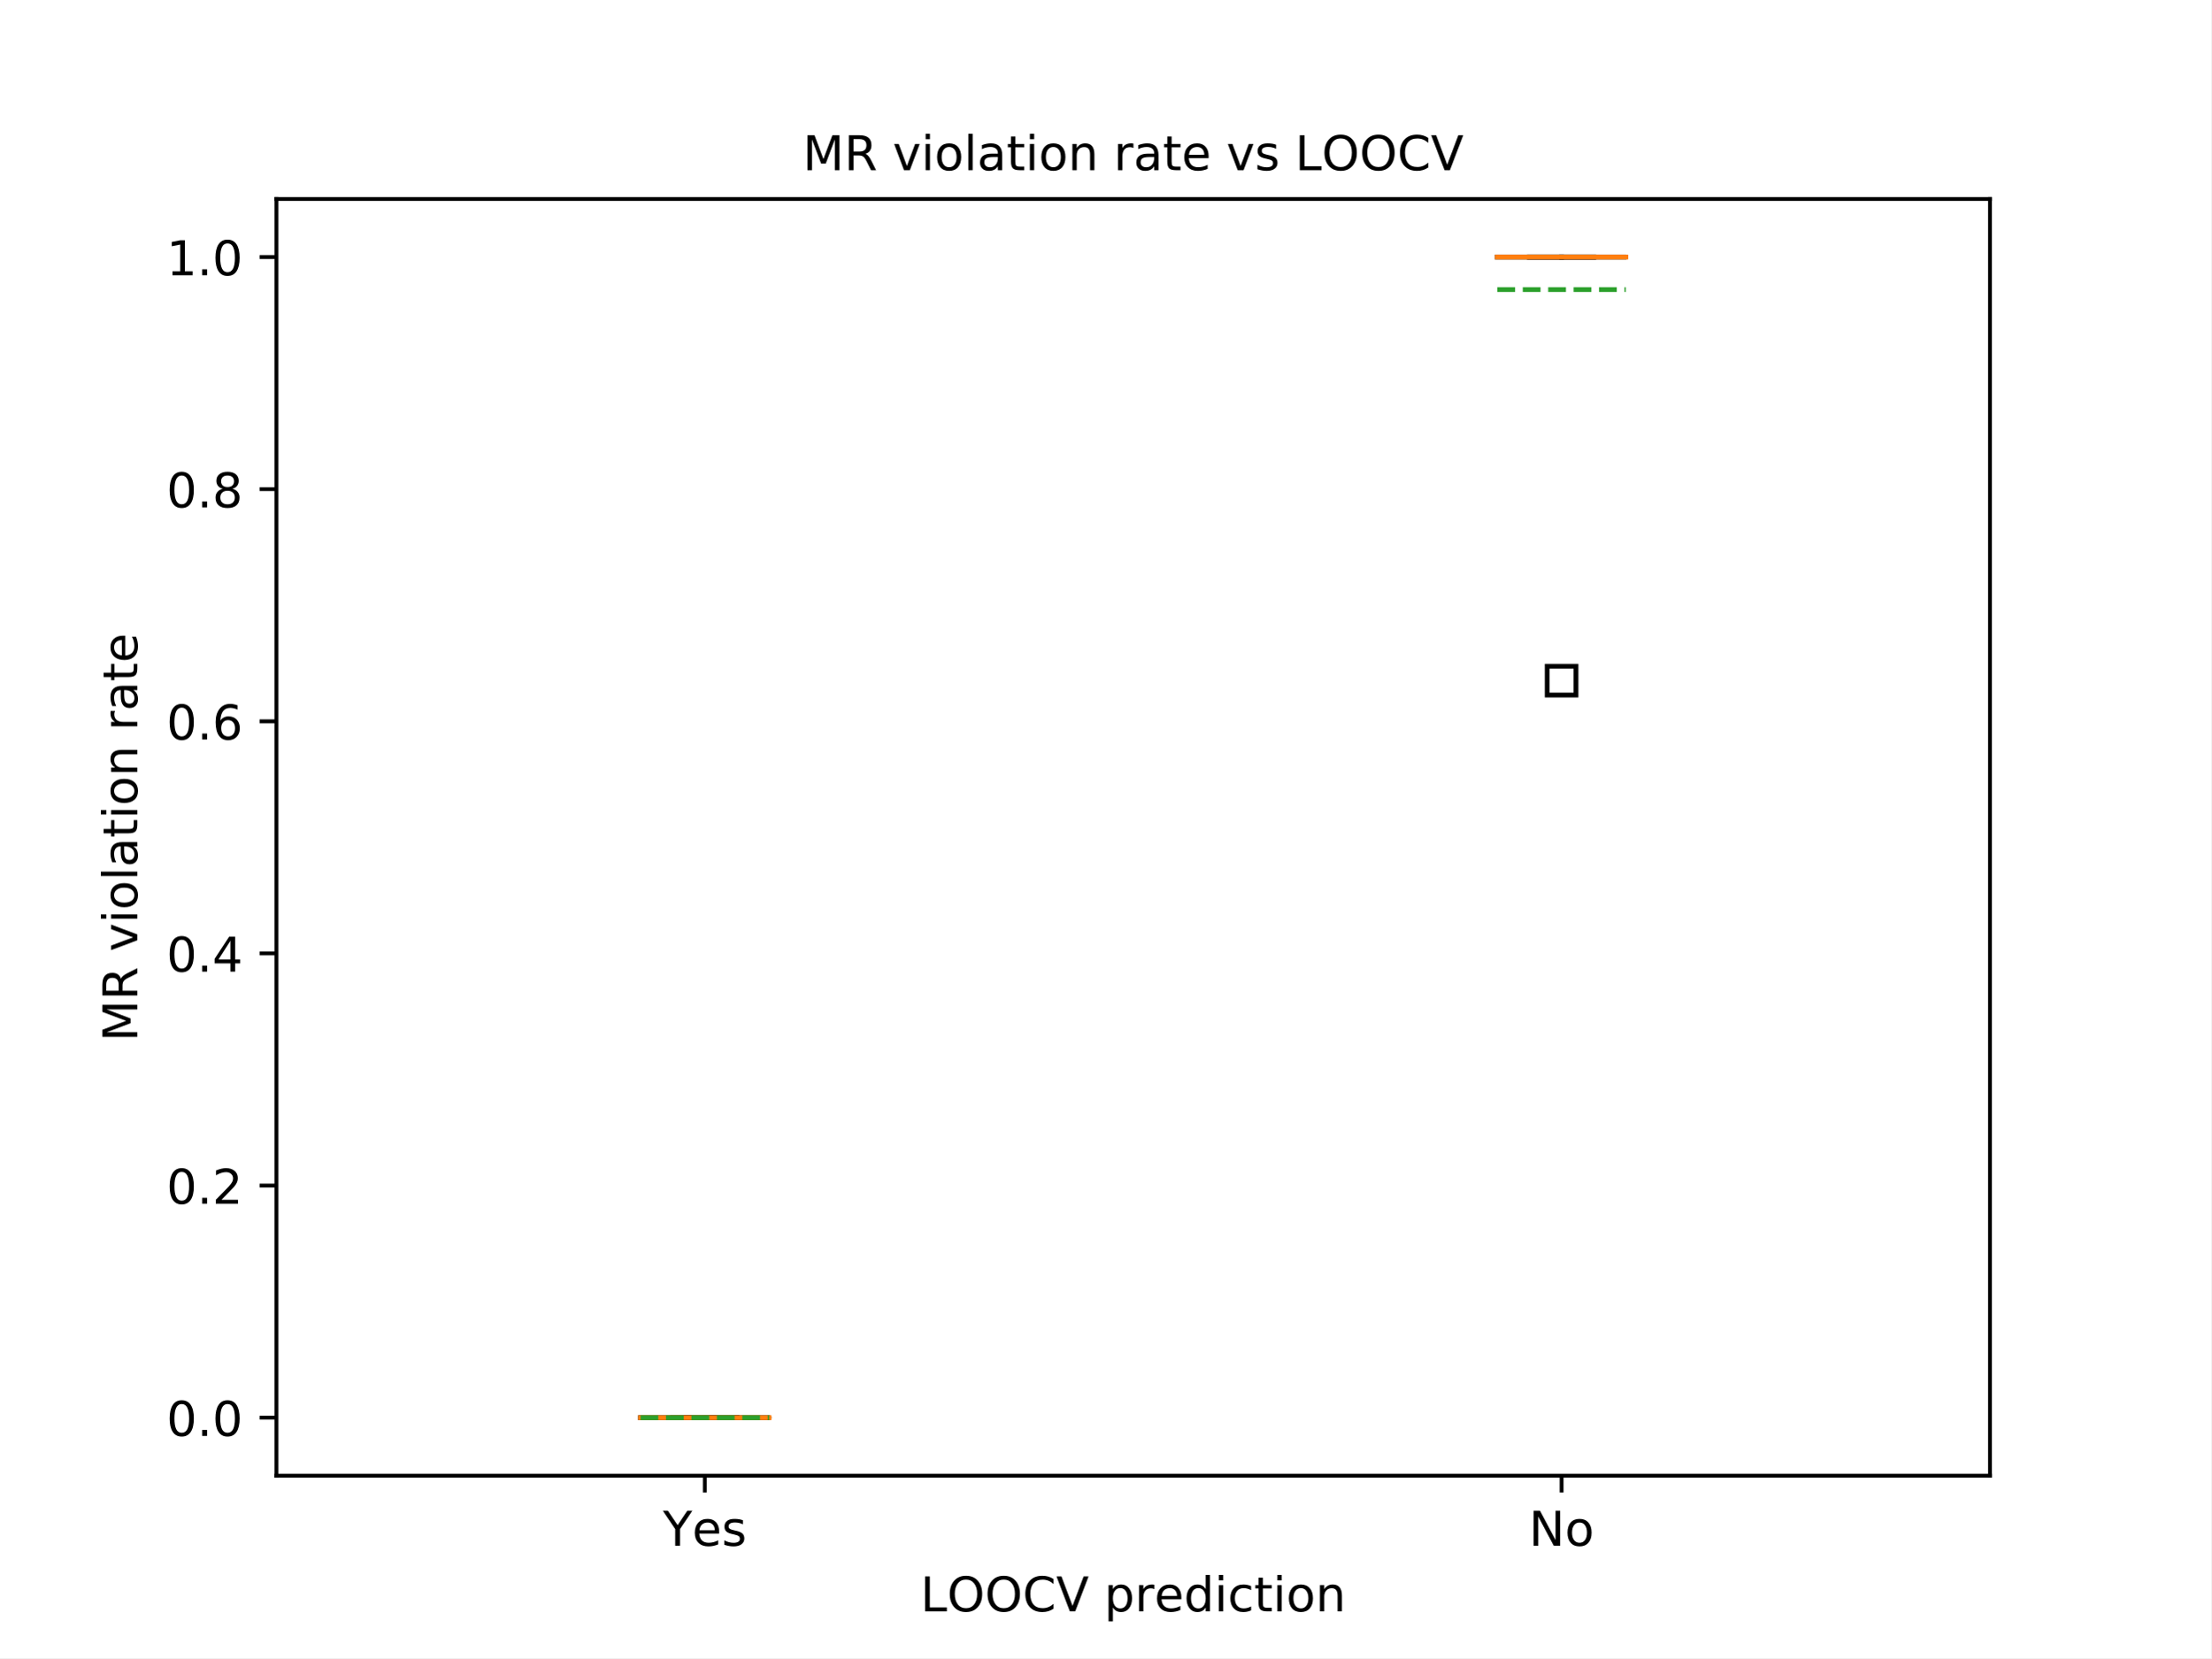
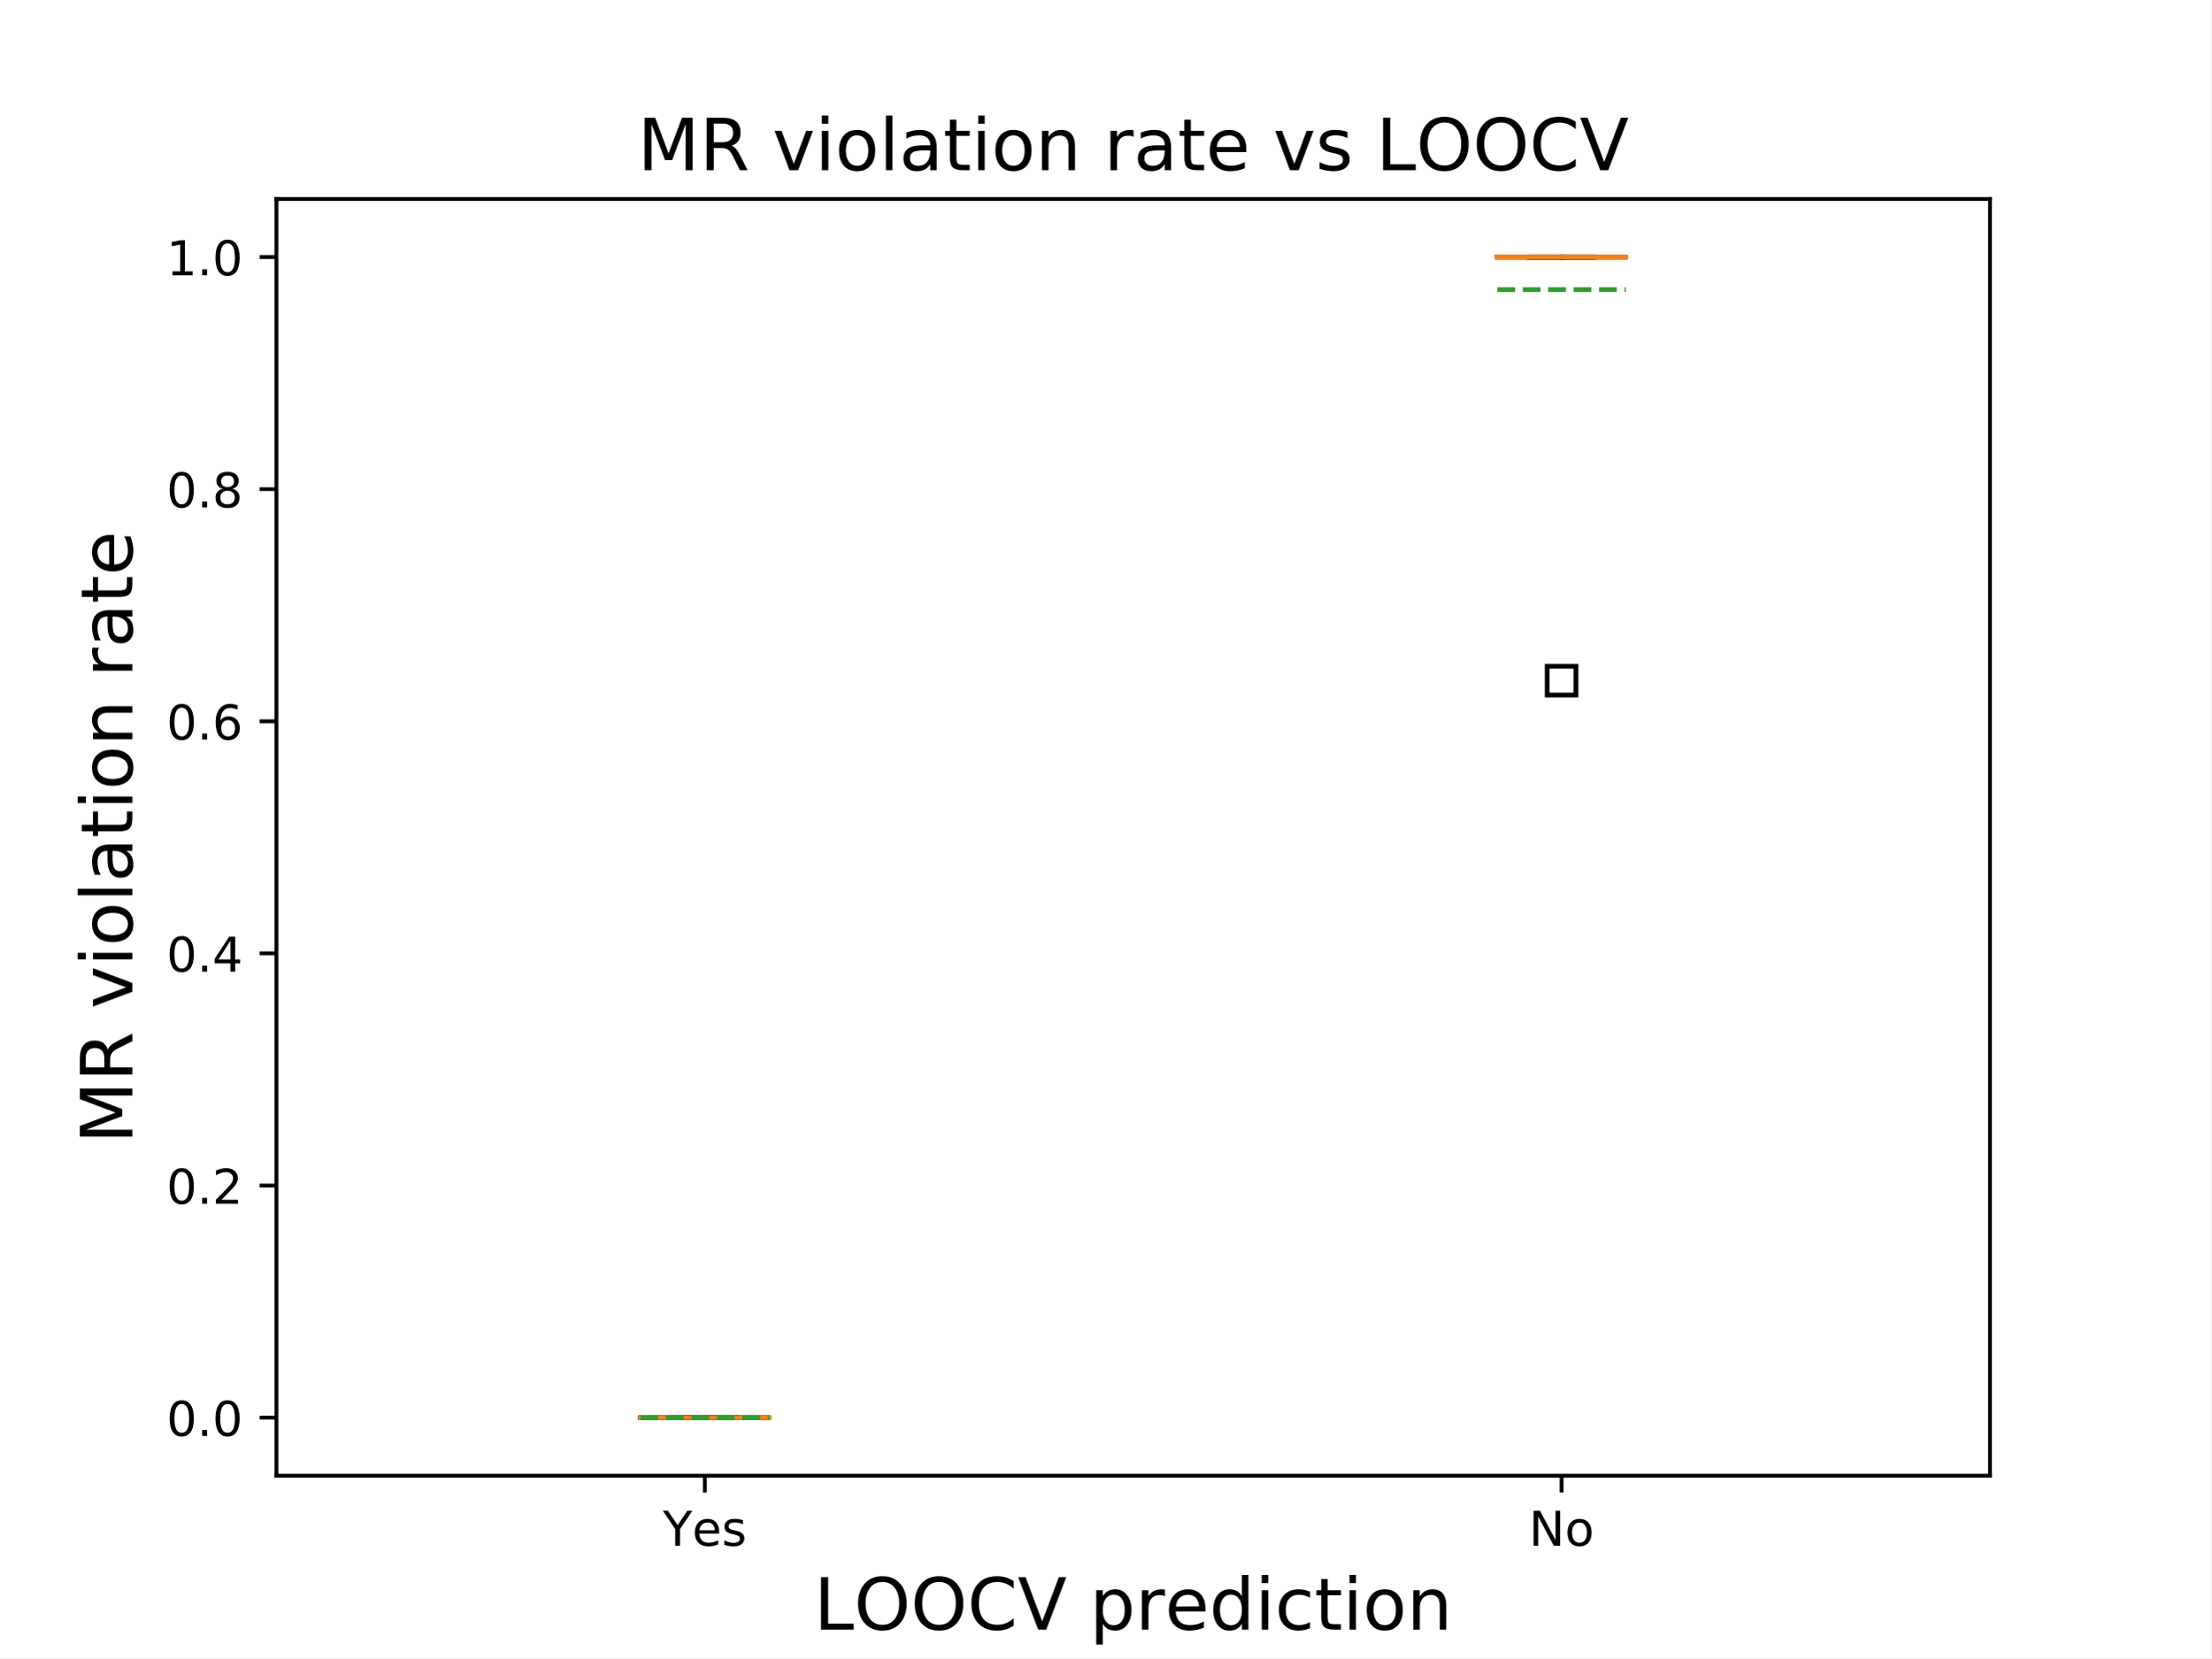
<svg xmlns="http://www.w3.org/2000/svg" xmlns:xlink="http://www.w3.org/1999/xlink" height="345.6pt" version="1.1" viewBox="0 0 460.8 345.6" width="460.8pt">
  <defs>
    <style type="text/css">
*{stroke-linecap:butt;stroke-linejoin:round;}
  </style>
  </defs>
  <g id="figure_1">
    <g id="patch_1">
      <path d="M 0 345.6  L 460.8 345.6  L 460.8 0  L 0 0  z " style="fill:#ffffff;" />
    </g>
    <g id="axes_1">
      <g id="patch_2">
        <path d="M 57.6 307.584  L 414.72 307.584  L 414.72 41.472  L 57.6 41.472  z " style="fill:#ffffff;" />
      </g>
      <g id="matplotlib.axis_1">
        <g id="xtick_1">
          <g id="line2d_1">
            <defs>
-               <path d="M 0 0  L 0 3.5  " id="m3e5a02ab1f" style="stroke:#000000;stroke-width:0.8;" />
-             </defs>
-             <g>
-               <use style="stroke:#000000;stroke-width:0.8;" x="146.88" xlink:href="#m3e5a02ab1f" y="307.584" />
+               <path d="M 0 0  L 0 3.5  " id="m64dd57a231" style="stroke:#000000;stroke-width:0.8;" />
+             </defs>
+             <g>
+               <use style="stroke:#000000;stroke-width:0.8;" x="146.88" xlink:href="#m64dd57a231" y="307.584" />
            </g>
          </g>
          <g id="text_1">
            <defs>
              <path d="M -0.203 72.906  L 10.406 72.906  L 30.609 42.922  L 50.688 72.906  L 61.281 72.906  L 35.5 34.719  L 35.5 0  L 25.594 0  L 25.594 34.719  z " id="DejaVuSans-89" />
              <path d="M 56.203 29.594  L 56.203 25.203  L 14.891 25.203  Q 15.484 15.922 20.484 11.062  Q 25.484 6.203 34.422 6.203  Q 39.594 6.203 44.453 7.469  Q 49.312 8.734 54.109 11.281  L 54.109 2.781  Q 49.266 0.734 44.188 -0.344  Q 39.109 -1.422 33.891 -1.422  Q 20.797 -1.422 13.156 6.188  Q 5.516 13.812 5.516 26.812  Q 5.516 40.234 12.766 48.109  Q 20.016 56 32.328 56  Q 43.359 56 49.781 48.891  Q 56.203 41.797 56.203 29.594  z M 47.219 32.234  Q 47.125 39.594 43.094 43.984  Q 39.062 48.391 32.422 48.391  Q 24.906 48.391 20.391 44.141  Q 15.875 39.891 15.188 32.172  z " id="DejaVuSans-101" />
              <path d="M 44.281 53.078  L 44.281 44.578  Q 40.484 46.531 36.375 47.5  Q 32.281 48.484 27.875 48.484  Q 21.188 48.484 17.844 46.438  Q 14.5 44.391 14.5 40.281  Q 14.5 37.156 16.891 35.375  Q 19.281 33.594 26.516 31.984  L 29.594 31.297  Q 39.156 29.25 43.188 25.516  Q 47.219 21.781 47.219 15.094  Q 47.219 7.469 41.188 3.016  Q 35.156 -1.422 24.609 -1.422  Q 20.219 -1.422 15.453 -0.562  Q 10.688 0.297 5.422 2  L 5.422 11.281  Q 10.406 8.688 15.234 7.391  Q 20.062 6.109 24.812 6.109  Q 31.156 6.109 34.562 8.281  Q 37.984 10.453 37.984 14.406  Q 37.984 18.062 35.516 20.016  Q 33.062 21.969 24.703 23.781  L 21.578 24.516  Q 13.234 26.266 9.516 29.906  Q 5.812 33.547 5.812 39.891  Q 5.812 47.609 11.281 51.797  Q 16.75 56 26.812 56  Q 31.781 56 36.172 55.266  Q 40.578 54.547 44.281 53.078  z " id="DejaVuSans-115" />
            </defs>
            <g transform="translate(138.155 322.1824)scale(0.1 -0.1)">
              <use xlink:href="#DejaVuSans-89" />
              <use x="60.881" xlink:href="#DejaVuSans-101" />
              <use x="122.404" xlink:href="#DejaVuSans-115" />
            </g>
          </g>
        </g>
        <g id="xtick_2">
          <g id="line2d_2">
            <g>
-               <use style="stroke:#000000;stroke-width:0.8;" x="325.44" xlink:href="#m3e5a02ab1f" y="307.584" />
+               <use style="stroke:#000000;stroke-width:0.8;" x="325.44" xlink:href="#m64dd57a231" y="307.584" />
            </g>
          </g>
          <g id="text_2">
            <defs>
              <path d="M 9.812 72.906  L 23.094 72.906  L 55.422 11.922  L 55.422 72.906  L 64.984 72.906  L 64.984 0  L 51.703 0  L 19.391 60.984  L 19.391 0  L 9.812 0  z " id="DejaVuSans-78" />
              <path d="M 30.609 48.391  Q 23.391 48.391 19.188 42.75  Q 14.984 37.109 14.984 27.297  Q 14.984 17.484 19.156 11.844  Q 23.344 6.203 30.609 6.203  Q 37.797 6.203 41.984 11.859  Q 46.188 17.531 46.188 27.297  Q 46.188 37.016 41.984 42.703  Q 37.797 48.391 30.609 48.391  z M 30.609 56  Q 42.328 56 49.016 48.375  Q 55.719 40.766 55.719 27.297  Q 55.719 13.875 49.016 6.219  Q 42.328 -1.422 30.609 -1.422  Q 18.844 -1.422 12.172 6.219  Q 5.516 13.875 5.516 27.297  Q 5.516 40.766 12.172 48.375  Q 18.844 56 30.609 56  z " id="DejaVuSans-111" />
            </defs>
            <g transform="translate(318.64 322.1824)scale(0.1 -0.1)">
              <use xlink:href="#DejaVuSans-78" />
              <use x="74.805" xlink:href="#DejaVuSans-111" />
            </g>
          </g>
        </g>
        <g id="text_3">
          <defs>
            <path d="M 9.812 72.906  L 19.672 72.906  L 19.672 8.297  L 55.172 8.297  L 55.172 0  L 9.812 0  z " id="DejaVuSans-76" />
            <path d="M 39.406 66.219  Q 28.656 66.219 22.328 58.203  Q 16.016 50.203 16.016 36.375  Q 16.016 22.609 22.328 14.594  Q 28.656 6.594 39.406 6.594  Q 50.141 6.594 56.422 14.594  Q 62.703 22.609 62.703 36.375  Q 62.703 50.203 56.422 58.203  Q 50.141 66.219 39.406 66.219  z M 39.406 74.219  Q 54.734 74.219 63.906 63.938  Q 73.094 53.656 73.094 36.375  Q 73.094 19.141 63.906 8.859  Q 54.734 -1.422 39.406 -1.422  Q 24.031 -1.422 14.812 8.828  Q 5.609 19.094 5.609 36.375  Q 5.609 53.656 14.812 63.938  Q 24.031 74.219 39.406 74.219  z " id="DejaVuSans-79" />
            <path d="M 64.406 67.281  L 64.406 56.891  Q 59.422 61.531 53.781 63.812  Q 48.141 66.109 41.797 66.109  Q 29.297 66.109 22.656 58.469  Q 16.016 50.828 16.016 36.375  Q 16.016 21.969 22.656 14.328  Q 29.297 6.688 41.797 6.688  Q 48.141 6.688 53.781 8.984  Q 59.422 11.281 64.406 15.922  L 64.406 5.609  Q 59.234 2.094 53.438 0.328  Q 47.656 -1.422 41.219 -1.422  Q 24.656 -1.422 15.125 8.703  Q 5.609 18.844 5.609 36.375  Q 5.609 53.953 15.125 64.078  Q 24.656 74.219 41.219 74.219  Q 47.75 74.219 53.531 72.484  Q 59.328 70.75 64.406 67.281  z " id="DejaVuSans-67" />
            <path d="M 28.609 0  L 0.781 72.906  L 11.078 72.906  L 34.188 11.531  L 57.328 72.906  L 67.578 72.906  L 39.797 0  z " id="DejaVuSans-86" />
            <path id="DejaVuSans-32" />
            <path d="M 18.109 8.203  L 18.109 -20.797  L 9.078 -20.797  L 9.078 54.688  L 18.109 54.688  L 18.109 46.391  Q 20.953 51.266 25.266 53.625  Q 29.594 56 35.594 56  Q 45.562 56 51.781 48.094  Q 58.016 40.188 58.016 27.297  Q 58.016 14.406 51.781 6.484  Q 45.562 -1.422 35.594 -1.422  Q 29.594 -1.422 25.266 0.953  Q 20.953 3.328 18.109 8.203  z M 48.688 27.297  Q 48.688 37.203 44.609 42.844  Q 40.531 48.484 33.406 48.484  Q 26.266 48.484 22.188 42.844  Q 18.109 37.203 18.109 27.297  Q 18.109 17.391 22.188 11.75  Q 26.266 6.109 33.406 6.109  Q 40.531 6.109 44.609 11.75  Q 48.688 17.391 48.688 27.297  z " id="DejaVuSans-112" />
            <path d="M 41.109 46.297  Q 39.594 47.172 37.812 47.578  Q 36.031 48 33.891 48  Q 26.266 48 22.188 43.047  Q 18.109 38.094 18.109 28.812  L 18.109 0  L 9.078 0  L 9.078 54.688  L 18.109 54.688  L 18.109 46.188  Q 20.953 51.172 25.484 53.578  Q 30.031 56 36.531 56  Q 37.453 56 38.578 55.875  Q 39.703 55.766 41.062 55.516  z " id="DejaVuSans-114" />
            <path d="M 45.406 46.391  L 45.406 75.984  L 54.391 75.984  L 54.391 0  L 45.406 0  L 45.406 8.203  Q 42.578 3.328 38.25 0.953  Q 33.938 -1.422 27.875 -1.422  Q 17.969 -1.422 11.734 6.484  Q 5.516 14.406 5.516 27.297  Q 5.516 40.188 11.734 48.094  Q 17.969 56 27.875 56  Q 33.938 56 38.25 53.625  Q 42.578 51.266 45.406 46.391  z M 14.797 27.297  Q 14.797 17.391 18.875 11.75  Q 22.953 6.109 30.078 6.109  Q 37.203 6.109 41.297 11.75  Q 45.406 17.391 45.406 27.297  Q 45.406 37.203 41.297 42.844  Q 37.203 48.484 30.078 48.484  Q 22.953 48.484 18.875 42.844  Q 14.797 37.203 14.797 27.297  z " id="DejaVuSans-100" />
            <path d="M 9.422 54.688  L 18.406 54.688  L 18.406 0  L 9.422 0  z M 9.422 75.984  L 18.406 75.984  L 18.406 64.594  L 9.422 64.594  z " id="DejaVuSans-105" />
            <path d="M 48.781 52.594  L 48.781 44.188  Q 44.969 46.297 41.141 47.344  Q 37.312 48.391 33.406 48.391  Q 24.656 48.391 19.812 42.844  Q 14.984 37.312 14.984 27.297  Q 14.984 17.281 19.812 11.734  Q 24.656 6.203 33.406 6.203  Q 37.312 6.203 41.141 7.25  Q 44.969 8.297 48.781 10.406  L 48.781 2.094  Q 45.016 0.344 40.984 -0.531  Q 36.969 -1.422 32.422 -1.422  Q 20.062 -1.422 12.781 6.344  Q 5.516 14.109 5.516 27.297  Q 5.516 40.672 12.859 48.328  Q 20.219 56 33.016 56  Q 37.156 56 41.109 55.141  Q 45.062 54.297 48.781 52.594  z " id="DejaVuSans-99" />
            <path d="M 18.312 70.219  L 18.312 54.688  L 36.812 54.688  L 36.812 47.703  L 18.312 47.703  L 18.312 18.016  Q 18.312 11.328 20.141 9.422  Q 21.969 7.516 27.594 7.516  L 36.812 7.516  L 36.812 0  L 27.594 0  Q 17.188 0 13.234 3.875  Q 9.281 7.766 9.281 18.016  L 9.281 47.703  L 2.688 47.703  L 2.688 54.688  L 9.281 54.688  L 9.281 70.219  z " id="DejaVuSans-116" />
            <path d="M 54.891 33.016  L 54.891 0  L 45.906 0  L 45.906 32.719  Q 45.906 40.484 42.875 44.328  Q 39.844 48.188 33.797 48.188  Q 26.516 48.188 22.312 43.547  Q 18.109 38.922 18.109 30.906  L 18.109 0  L 9.078 0  L 9.078 54.688  L 18.109 54.688  L 18.109 46.188  Q 21.344 51.125 25.703 53.562  Q 30.078 56 35.797 56  Q 45.219 56 50.047 50.172  Q 54.891 44.344 54.891 33.016  z " id="DejaVuSans-110" />
          </defs>
-           <g transform="translate(191.8092 335.8606)scale(0.1 -0.1)">
+           <g transform="translate(169.6338 339.6598)scale(0.15 -0.15)">
            <use xlink:href="#DejaVuSans-76" />
            <use x="55.666" xlink:href="#DejaVuSans-79" />
            <use x="134.377" xlink:href="#DejaVuSans-79" />
            <use x="213.088" xlink:href="#DejaVuSans-67" />
            <use x="282.912" xlink:href="#DejaVuSans-86" />
            <use x="351.32" xlink:href="#DejaVuSans-32" />
            <use x="383.107" xlink:href="#DejaVuSans-112" />
            <use x="446.584" xlink:href="#DejaVuSans-114" />
            <use x="487.666" xlink:href="#DejaVuSans-101" />
            <use x="549.189" xlink:href="#DejaVuSans-100" />
            <use x="612.666" xlink:href="#DejaVuSans-105" />
            <use x="640.449" xlink:href="#DejaVuSans-99" />
            <use x="695.43" xlink:href="#DejaVuSans-116" />
            <use x="734.639" xlink:href="#DejaVuSans-105" />
            <use x="762.422" xlink:href="#DejaVuSans-111" />
            <use x="823.604" xlink:href="#DejaVuSans-110" />
          </g>
        </g>
      </g>
      <g id="matplotlib.axis_2">
        <g id="ytick_1">
          <g id="line2d_3">
            <defs>
-               <path d="M 0 0  L -3.5 0  " id="meee8b9c2b5" style="stroke:#000000;stroke-width:0.8;" />
-             </defs>
-             <g>
-               <use style="stroke:#000000;stroke-width:0.8;" x="57.6" xlink:href="#meee8b9c2b5" y="295.488" />
+               <path d="M 0 0  L -3.5 0  " id="mfac6de0a2a" style="stroke:#000000;stroke-width:0.8;" />
+             </defs>
+             <g>
+               <use style="stroke:#000000;stroke-width:0.8;" x="57.6" xlink:href="#mfac6de0a2a" y="295.488" />
            </g>
          </g>
          <g id="text_4">
            <defs>
              <path d="M 31.781 66.406  Q 24.172 66.406 20.328 58.906  Q 16.5 51.422 16.5 36.375  Q 16.5 21.391 20.328 13.891  Q 24.172 6.391 31.781 6.391  Q 39.453 6.391 43.281 13.891  Q 47.125 21.391 47.125 36.375  Q 47.125 51.422 43.281 58.906  Q 39.453 66.406 31.781 66.406  z M 31.781 74.219  Q 44.047 74.219 50.516 64.516  Q 56.984 54.828 56.984 36.375  Q 56.984 17.969 50.516 8.266  Q 44.047 -1.422 31.781 -1.422  Q 19.531 -1.422 13.062 8.266  Q 6.594 17.969 6.594 36.375  Q 6.594 54.828 13.062 64.516  Q 19.531 74.219 31.781 74.219  z " id="DejaVuSans-48" />
              <path d="M 10.688 12.406  L 21 12.406  L 21 0  L 10.688 0  z " id="DejaVuSans-46" />
            </defs>
            <g transform="translate(34.69687 299.2872)scale(0.1 -0.1)">
              <use xlink:href="#DejaVuSans-48" />
              <use x="63.623" xlink:href="#DejaVuSans-46" />
              <use x="95.41" xlink:href="#DejaVuSans-48" />
            </g>
          </g>
        </g>
        <g id="ytick_2">
          <g id="line2d_4">
            <g>
-               <use style="stroke:#000000;stroke-width:0.8;" x="57.6" xlink:href="#meee8b9c2b5" y="247.104" />
+               <use style="stroke:#000000;stroke-width:0.8;" x="57.6" xlink:href="#mfac6de0a2a" y="247.104" />
            </g>
          </g>
          <g id="text_5">
            <defs>
              <path d="M 19.188 8.297  L 53.609 8.297  L 53.609 0  L 7.328 0  L 7.328 8.297  Q 12.938 14.109 22.625 23.891  Q 32.328 33.688 34.812 36.531  Q 39.547 41.844 41.422 45.531  Q 43.312 49.219 43.312 52.781  Q 43.312 58.594 39.234 62.25  Q 35.156 65.922 28.609 65.922  Q 23.969 65.922 18.812 64.312  Q 13.672 62.703 7.812 59.422  L 7.812 69.391  Q 13.766 71.781 18.938 73  Q 24.125 74.219 28.422 74.219  Q 39.75 74.219 46.484 68.547  Q 53.219 62.891 53.219 53.422  Q 53.219 48.922 51.531 44.891  Q 49.859 40.875 45.406 35.406  Q 44.188 33.984 37.641 27.219  Q 31.109 20.453 19.188 8.297  z " id="DejaVuSans-50" />
            </defs>
            <g transform="translate(34.69687 250.9032)scale(0.1 -0.1)">
              <use xlink:href="#DejaVuSans-48" />
              <use x="63.623" xlink:href="#DejaVuSans-46" />
              <use x="95.41" xlink:href="#DejaVuSans-50" />
            </g>
          </g>
        </g>
        <g id="ytick_3">
          <g id="line2d_5">
            <g>
-               <use style="stroke:#000000;stroke-width:0.8;" x="57.6" xlink:href="#meee8b9c2b5" y="198.72" />
+               <use style="stroke:#000000;stroke-width:0.8;" x="57.6" xlink:href="#mfac6de0a2a" y="198.72" />
            </g>
          </g>
          <g id="text_6">
            <defs>
              <path d="M 37.797 64.312  L 12.891 25.391  L 37.797 25.391  z M 35.203 72.906  L 47.609 72.906  L 47.609 25.391  L 58.016 25.391  L 58.016 17.188  L 47.609 17.188  L 47.609 0  L 37.797 0  L 37.797 17.188  L 4.891 17.188  L 4.891 26.703  z " id="DejaVuSans-52" />
            </defs>
            <g transform="translate(34.69687 202.5192)scale(0.1 -0.1)">
              <use xlink:href="#DejaVuSans-48" />
              <use x="63.623" xlink:href="#DejaVuSans-46" />
              <use x="95.41" xlink:href="#DejaVuSans-52" />
            </g>
          </g>
        </g>
        <g id="ytick_4">
          <g id="line2d_6">
            <g>
-               <use style="stroke:#000000;stroke-width:0.8;" x="57.6" xlink:href="#meee8b9c2b5" y="150.336" />
+               <use style="stroke:#000000;stroke-width:0.8;" x="57.6" xlink:href="#mfac6de0a2a" y="150.336" />
            </g>
          </g>
          <g id="text_7">
            <defs>
              <path d="M 33.016 40.375  Q 26.375 40.375 22.484 35.828  Q 18.609 31.297 18.609 23.391  Q 18.609 15.531 22.484 10.953  Q 26.375 6.391 33.016 6.391  Q 39.656 6.391 43.531 10.953  Q 47.406 15.531 47.406 23.391  Q 47.406 31.297 43.531 35.828  Q 39.656 40.375 33.016 40.375  z M 52.594 71.297  L 52.594 62.312  Q 48.875 64.062 45.094 64.984  Q 41.312 65.922 37.594 65.922  Q 27.828 65.922 22.672 59.328  Q 17.531 52.734 16.797 39.406  Q 19.672 43.656 24.016 45.922  Q 28.375 48.188 33.594 48.188  Q 44.578 48.188 50.953 41.516  Q 57.328 34.859 57.328 23.391  Q 57.328 12.156 50.688 5.359  Q 44.047 -1.422 33.016 -1.422  Q 20.359 -1.422 13.672 8.266  Q 6.984 17.969 6.984 36.375  Q 6.984 53.656 15.188 63.938  Q 23.391 74.219 37.203 74.219  Q 40.922 74.219 44.703 73.484  Q 48.484 72.75 52.594 71.297  z " id="DejaVuSans-54" />
            </defs>
            <g transform="translate(34.69687 154.1352)scale(0.1 -0.1)">
              <use xlink:href="#DejaVuSans-48" />
              <use x="63.623" xlink:href="#DejaVuSans-46" />
              <use x="95.41" xlink:href="#DejaVuSans-54" />
            </g>
          </g>
        </g>
        <g id="ytick_5">
          <g id="line2d_7">
            <g>
-               <use style="stroke:#000000;stroke-width:0.8;" x="57.6" xlink:href="#meee8b9c2b5" y="101.952" />
+               <use style="stroke:#000000;stroke-width:0.8;" x="57.6" xlink:href="#mfac6de0a2a" y="101.952" />
            </g>
          </g>
          <g id="text_8">
            <defs>
              <path d="M 31.781 34.625  Q 24.75 34.625 20.719 30.859  Q 16.703 27.094 16.703 20.516  Q 16.703 13.922 20.719 10.156  Q 24.75 6.391 31.781 6.391  Q 38.812 6.391 42.859 10.172  Q 46.922 13.969 46.922 20.516  Q 46.922 27.094 42.891 30.859  Q 38.875 34.625 31.781 34.625  z M 21.922 38.812  Q 15.578 40.375 12.031 44.719  Q 8.5 49.078 8.5 55.328  Q 8.5 64.062 14.719 69.141  Q 20.953 74.219 31.781 74.219  Q 42.672 74.219 48.875 69.141  Q 55.078 64.062 55.078 55.328  Q 55.078 49.078 51.531 44.719  Q 48 40.375 41.703 38.812  Q 48.828 37.156 52.797 32.312  Q 56.781 27.484 56.781 20.516  Q 56.781 9.906 50.312 4.234  Q 43.844 -1.422 31.781 -1.422  Q 19.734 -1.422 13.25 4.234  Q 6.781 9.906 6.781 20.516  Q 6.781 27.484 10.781 32.312  Q 14.797 37.156 21.922 38.812  z M 18.312 54.391  Q 18.312 48.734 21.844 45.562  Q 25.391 42.391 31.781 42.391  Q 38.141 42.391 41.719 45.562  Q 45.312 48.734 45.312 54.391  Q 45.312 60.062 41.719 63.234  Q 38.141 66.406 31.781 66.406  Q 25.391 66.406 21.844 63.234  Q 18.312 60.062 18.312 54.391  z " id="DejaVuSans-56" />
            </defs>
            <g transform="translate(34.69687 105.7512)scale(0.1 -0.1)">
              <use xlink:href="#DejaVuSans-48" />
              <use x="63.623" xlink:href="#DejaVuSans-46" />
              <use x="95.41" xlink:href="#DejaVuSans-56" />
            </g>
          </g>
        </g>
        <g id="ytick_6">
          <g id="line2d_8">
            <g>
-               <use style="stroke:#000000;stroke-width:0.8;" x="57.6" xlink:href="#meee8b9c2b5" y="53.568" />
+               <use style="stroke:#000000;stroke-width:0.8;" x="57.6" xlink:href="#mfac6de0a2a" y="53.568" />
            </g>
          </g>
          <g id="text_9">
            <defs>
              <path d="M 12.406 8.297  L 28.516 8.297  L 28.516 63.922  L 10.984 60.406  L 10.984 69.391  L 28.422 72.906  L 38.281 72.906  L 38.281 8.297  L 54.391 8.297  L 54.391 0  L 12.406 0  z " id="DejaVuSans-49" />
            </defs>
            <g transform="translate(34.69687 57.36722)scale(0.1 -0.1)">
              <use xlink:href="#DejaVuSans-49" />
              <use x="63.623" xlink:href="#DejaVuSans-46" />
              <use x="95.41" xlink:href="#DejaVuSans-48" />
            </g>
          </g>
        </g>
        <g id="text_10">
          <defs>
            <path d="M 9.812 72.906  L 24.516 72.906  L 43.109 23.297  L 61.812 72.906  L 76.516 72.906  L 76.516 0  L 66.891 0  L 66.891 64.016  L 48.094 14.016  L 38.188 14.016  L 19.391 64.016  L 19.391 0  L 9.812 0  z " id="DejaVuSans-77" />
            <path d="M 44.391 34.188  Q 47.562 33.109 50.562 29.594  Q 53.562 26.078 56.594 19.922  L 66.609 0  L 56 0  L 46.688 18.703  Q 43.062 26.031 39.672 28.422  Q 36.281 30.812 30.422 30.812  L 19.672 30.812  L 19.672 0  L 9.812 0  L 9.812 72.906  L 32.078 72.906  Q 44.578 72.906 50.734 67.672  Q 56.891 62.453 56.891 51.906  Q 56.891 45.016 53.688 40.469  Q 50.484 35.938 44.391 34.188  z M 19.672 64.797  L 19.672 38.922  L 32.078 38.922  Q 39.203 38.922 42.844 42.219  Q 46.484 45.516 46.484 51.906  Q 46.484 58.297 42.844 61.547  Q 39.203 64.797 32.078 64.797  z " id="DejaVuSans-82" />
            <path d="M 2.984 54.688  L 12.5 54.688  L 29.594 8.797  L 46.688 54.688  L 56.203 54.688  L 35.688 0  L 23.484 0  z " id="DejaVuSans-118" />
            <path d="M 9.422 75.984  L 18.406 75.984  L 18.406 0  L 9.422 0  z " id="DejaVuSans-108" />
            <path d="M 34.281 27.484  Q 23.391 27.484 19.188 25  Q 14.984 22.516 14.984 16.5  Q 14.984 11.719 18.141 8.906  Q 21.297 6.109 26.703 6.109  Q 34.188 6.109 38.703 11.406  Q 43.219 16.703 43.219 25.484  L 43.219 27.484  z M 52.203 31.203  L 52.203 0  L 43.219 0  L 43.219 8.297  Q 40.141 3.328 35.547 0.953  Q 30.953 -1.422 24.312 -1.422  Q 15.922 -1.422 10.953 3.297  Q 6 8.016 6 15.922  Q 6 25.141 12.172 29.828  Q 18.359 34.516 30.609 34.516  L 43.219 34.516  L 43.219 35.406  Q 43.219 41.609 39.141 45  Q 35.062 48.391 27.688 48.391  Q 23 48.391 18.547 47.266  Q 14.109 46.141 10.016 43.891  L 10.016 52.203  Q 14.938 54.109 19.578 55.047  Q 24.219 56 28.609 56  Q 40.484 56 46.344 49.844  Q 52.203 43.703 52.203 31.203  z " id="DejaVuSans-97" />
          </defs>
-           <g transform="translate(28.61719 217.0889)rotate(-90)scale(0.1 -0.1)">
+           <g transform="translate(27.57734 238.3694)rotate(-90)scale(0.15 -0.15)">
            <use xlink:href="#DejaVuSans-77" />
            <use x="86.279" xlink:href="#DejaVuSans-82" />
            <use x="155.762" xlink:href="#DejaVuSans-32" />
            <use x="187.549" xlink:href="#DejaVuSans-118" />
            <use x="246.729" xlink:href="#DejaVuSans-105" />
            <use x="274.512" xlink:href="#DejaVuSans-111" />
            <use x="335.693" xlink:href="#DejaVuSans-108" />
            <use x="363.477" xlink:href="#DejaVuSans-97" />
            <use x="424.756" xlink:href="#DejaVuSans-116" />
            <use x="463.965" xlink:href="#DejaVuSans-105" />
            <use x="491.748" xlink:href="#DejaVuSans-111" />
            <use x="552.93" xlink:href="#DejaVuSans-110" />
            <use x="616.309" xlink:href="#DejaVuSans-32" />
            <use x="648.096" xlink:href="#DejaVuSans-114" />
            <use x="689.209" xlink:href="#DejaVuSans-97" />
            <use x="750.488" xlink:href="#DejaVuSans-116" />
            <use x="789.697" xlink:href="#DejaVuSans-101" />
          </g>
        </g>
      </g>
      <g id="line2d_9">
-         <path clip-path="url(#p6e8ff2cd6c)" d="M 133.488 295.488  L 160.272 295.488  L 160.272 295.488  L 133.488 295.488  L 133.488 295.488  " style="fill:none;stroke:#000000;stroke-linecap:square;" />
+         <path clip-path="url(#p2763edbc57)" d="M 133.488 295.488  L 160.272 295.488  L 160.272 295.488  L 133.488 295.488  L 133.488 295.488  " style="fill:none;stroke:#000000;stroke-linecap:square;" />
      </g>
      <g id="line2d_10">
-         <path clip-path="url(#p6e8ff2cd6c)" d="M 146.88 295.488  L 146.88 295.488  " style="fill:none;stroke:#000000;stroke-linecap:square;" />
+         <path clip-path="url(#p2763edbc57)" d="M 146.88 295.488  L 146.88 295.488  " style="fill:none;stroke:#000000;stroke-linecap:square;" />
      </g>
      <g id="line2d_11">
-         <path clip-path="url(#p6e8ff2cd6c)" d="M 146.88 295.488  L 146.88 295.488  " style="fill:none;stroke:#000000;stroke-linecap:square;" />
+         <path clip-path="url(#p2763edbc57)" d="M 146.88 295.488  L 146.88 295.488  " style="fill:none;stroke:#000000;stroke-linecap:square;" />
      </g>
      <g id="line2d_12">
-         <path clip-path="url(#p6e8ff2cd6c)" d="M 140.184 295.488  L 153.576 295.488  " style="fill:none;stroke:#000000;stroke-linecap:square;" />
+         <path clip-path="url(#p2763edbc57)" d="M 140.184 295.488  L 153.576 295.488  " style="fill:none;stroke:#000000;stroke-linecap:square;" />
      </g>
      <g id="line2d_13">
-         <path clip-path="url(#p6e8ff2cd6c)" d="M 140.184 295.488  L 153.576 295.488  " style="fill:none;stroke:#000000;stroke-linecap:square;" />
+         <path clip-path="url(#p2763edbc57)" d="M 140.184 295.488  L 153.576 295.488  " style="fill:none;stroke:#000000;stroke-linecap:square;" />
      </g>
      <g id="line2d_14" />
      <g id="line2d_15">
-         <path clip-path="url(#p6e8ff2cd6c)" d="M 312.048 53.568  L 338.832 53.568  L 338.832 53.568  L 312.048 53.568  L 312.048 53.568  " style="fill:none;stroke:#000000;stroke-linecap:square;" />
+         <path clip-path="url(#p2763edbc57)" d="M 312.048 53.568  L 338.832 53.568  L 338.832 53.568  L 312.048 53.568  L 312.048 53.568  " style="fill:none;stroke:#000000;stroke-linecap:square;" />
      </g>
      <g id="line2d_16">
-         <path clip-path="url(#p6e8ff2cd6c)" d="M 325.44 53.568  L 325.44 53.568  " style="fill:none;stroke:#000000;stroke-linecap:square;" />
+         <path clip-path="url(#p2763edbc57)" d="M 325.44 53.568  L 325.44 53.568  " style="fill:none;stroke:#000000;stroke-linecap:square;" />
      </g>
      <g id="line2d_17">
-         <path clip-path="url(#p6e8ff2cd6c)" d="M 325.44 53.568  L 325.44 53.568  " style="fill:none;stroke:#000000;stroke-linecap:square;" />
+         <path clip-path="url(#p2763edbc57)" d="M 325.44 53.568  L 325.44 53.568  " style="fill:none;stroke:#000000;stroke-linecap:square;" />
      </g>
      <g id="line2d_18">
-         <path clip-path="url(#p6e8ff2cd6c)" d="M 318.744 53.568  L 332.136 53.568  " style="fill:none;stroke:#000000;stroke-linecap:square;" />
+         <path clip-path="url(#p2763edbc57)" d="M 318.744 53.568  L 332.136 53.568  " style="fill:none;stroke:#000000;stroke-linecap:square;" />
      </g>
      <g id="line2d_19">
-         <path clip-path="url(#p6e8ff2cd6c)" d="M 318.744 53.568  L 332.136 53.568  " style="fill:none;stroke:#000000;stroke-linecap:square;" />
+         <path clip-path="url(#p2763edbc57)" d="M 318.744 53.568  L 332.136 53.568  " style="fill:none;stroke:#000000;stroke-linecap:square;" />
      </g>
      <g id="line2d_20">
        <defs>
-           <path d="M -3 3  L 3 3  L 3 -3  L -3 -3  z " id="mbdbafa2fc8" style="stroke:#000000;stroke-linejoin:miter;" />
+           <path d="M -3 3  L 3 3  L 3 -3  L -3 -3  z " id="m5986b86057" style="stroke:#000000;stroke-linejoin:miter;" />
        </defs>
-         <g clip-path="url(#p6e8ff2cd6c)">
-           <use style="fill-opacity:0;stroke:#000000;stroke-linejoin:miter;" x="325.44" xlink:href="#mbdbafa2fc8" y="141.869" />
+         <g clip-path="url(#p2763edbc57)">
+           <use style="fill-opacity:0;stroke:#000000;stroke-linejoin:miter;" x="325.44" xlink:href="#m5986b86057" y="141.869" />
        </g>
      </g>
      <g id="line2d_21">
-         <path clip-path="url(#p6e8ff2cd6c)" d="M 133.488 295.488  L 160.272 295.488  " style="fill:none;stroke:#ff7f0e;stroke-linecap:square;" />
+         <path clip-path="url(#p2763edbc57)" d="M 133.488 295.488  L 160.272 295.488  " style="fill:none;stroke:#ff7f0e;stroke-linecap:square;" />
      </g>
      <g id="line2d_22">
-         <path clip-path="url(#p6e8ff2cd6c)" d="M 133.488 295.488  L 160.272 295.488  " style="fill:none;stroke:#2ca02c;stroke-dasharray:3.7,1.6;stroke-dashoffset:0;" />
+         <path clip-path="url(#p2763edbc57)" d="M 133.488 295.488  L 160.272 295.488  " style="fill:none;stroke:#2ca02c;stroke-dasharray:3.7,1.6;stroke-dashoffset:0;" />
      </g>
      <g id="line2d_23">
-         <path clip-path="url(#p6e8ff2cd6c)" d="M 312.048 53.568  L 338.832 53.568  " style="fill:none;stroke:#ff7f0e;stroke-linecap:square;" />
+         <path clip-path="url(#p2763edbc57)" d="M 312.048 53.568  L 338.832 53.568  " style="fill:none;stroke:#ff7f0e;stroke-linecap:square;" />
      </g>
      <g id="line2d_24">
-         <path clip-path="url(#p6e8ff2cd6c)" d="M 312.048 60.36  L 338.832 60.36  " style="fill:none;stroke:#2ca02c;stroke-dasharray:3.7,1.6;stroke-dashoffset:0;" />
+         <path clip-path="url(#p2763edbc57)" d="M 312.048 60.36  L 338.832 60.36  " style="fill:none;stroke:#2ca02c;stroke-dasharray:3.7,1.6;stroke-dashoffset:0;" />
      </g>
      <g id="patch_3">
        <path d="M 57.6 307.584  L 57.6 41.472  " style="fill:none;stroke:#000000;stroke-linecap:square;stroke-linejoin:miter;stroke-width:0.8;" />
      </g>
      <g id="patch_4">
        <path d="M 414.72 307.584  L 414.72 41.472  " style="fill:none;stroke:#000000;stroke-linecap:square;stroke-linejoin:miter;stroke-width:0.8;" />
      </g>
      <g id="patch_5">
        <path d="M 57.6 307.584  L 414.72 307.584  " style="fill:none;stroke:#000000;stroke-linecap:square;stroke-linejoin:miter;stroke-width:0.8;" />
      </g>
      <g id="patch_6">
        <path d="M 57.6 41.472  L 414.72 41.472  " style="fill:none;stroke:#000000;stroke-linecap:square;stroke-linejoin:miter;stroke-width:0.8;" />
      </g>
      <g id="text_11">
-         <g transform="translate(167.2897 35.472)scale(0.1 -0.1)">
+         <g transform="translate(132.8545 35.472)scale(0.15 -0.15)">
          <use xlink:href="#DejaVuSans-77" />
          <use x="86.279" xlink:href="#DejaVuSans-82" />
          <use x="155.762" xlink:href="#DejaVuSans-32" />
          <use x="187.549" xlink:href="#DejaVuSans-118" />
          <use x="246.729" xlink:href="#DejaVuSans-105" />
          <use x="274.512" xlink:href="#DejaVuSans-111" />
          <use x="335.693" xlink:href="#DejaVuSans-108" />
          <use x="363.477" xlink:href="#DejaVuSans-97" />
          <use x="424.756" xlink:href="#DejaVuSans-116" />
          <use x="463.965" xlink:href="#DejaVuSans-105" />
          <use x="491.748" xlink:href="#DejaVuSans-111" />
          <use x="552.93" xlink:href="#DejaVuSans-110" />
          <use x="616.309" xlink:href="#DejaVuSans-32" />
          <use x="648.096" xlink:href="#DejaVuSans-114" />
          <use x="689.209" xlink:href="#DejaVuSans-97" />
          <use x="750.488" xlink:href="#DejaVuSans-116" />
          <use x="789.697" xlink:href="#DejaVuSans-101" />
          <use x="851.221" xlink:href="#DejaVuSans-32" />
          <use x="883.008" xlink:href="#DejaVuSans-118" />
          <use x="942.188" xlink:href="#DejaVuSans-115" />
          <use x="994.287" xlink:href="#DejaVuSans-32" />
          <use x="1026.074" xlink:href="#DejaVuSans-76" />
          <use x="1081.74" xlink:href="#DejaVuSans-79" />
          <use x="1160.451" xlink:href="#DejaVuSans-79" />
          <use x="1239.162" xlink:href="#DejaVuSans-67" />
          <use x="1308.986" xlink:href="#DejaVuSans-86" />
        </g>
      </g>
    </g>
  </g>
  <defs>
-     <clipPath id="p6e8ff2cd6c">
+     <clipPath id="p2763edbc57">
      <rect height="266.112" width="357.12" x="57.6" y="41.472" />
    </clipPath>
  </defs>
</svg>
